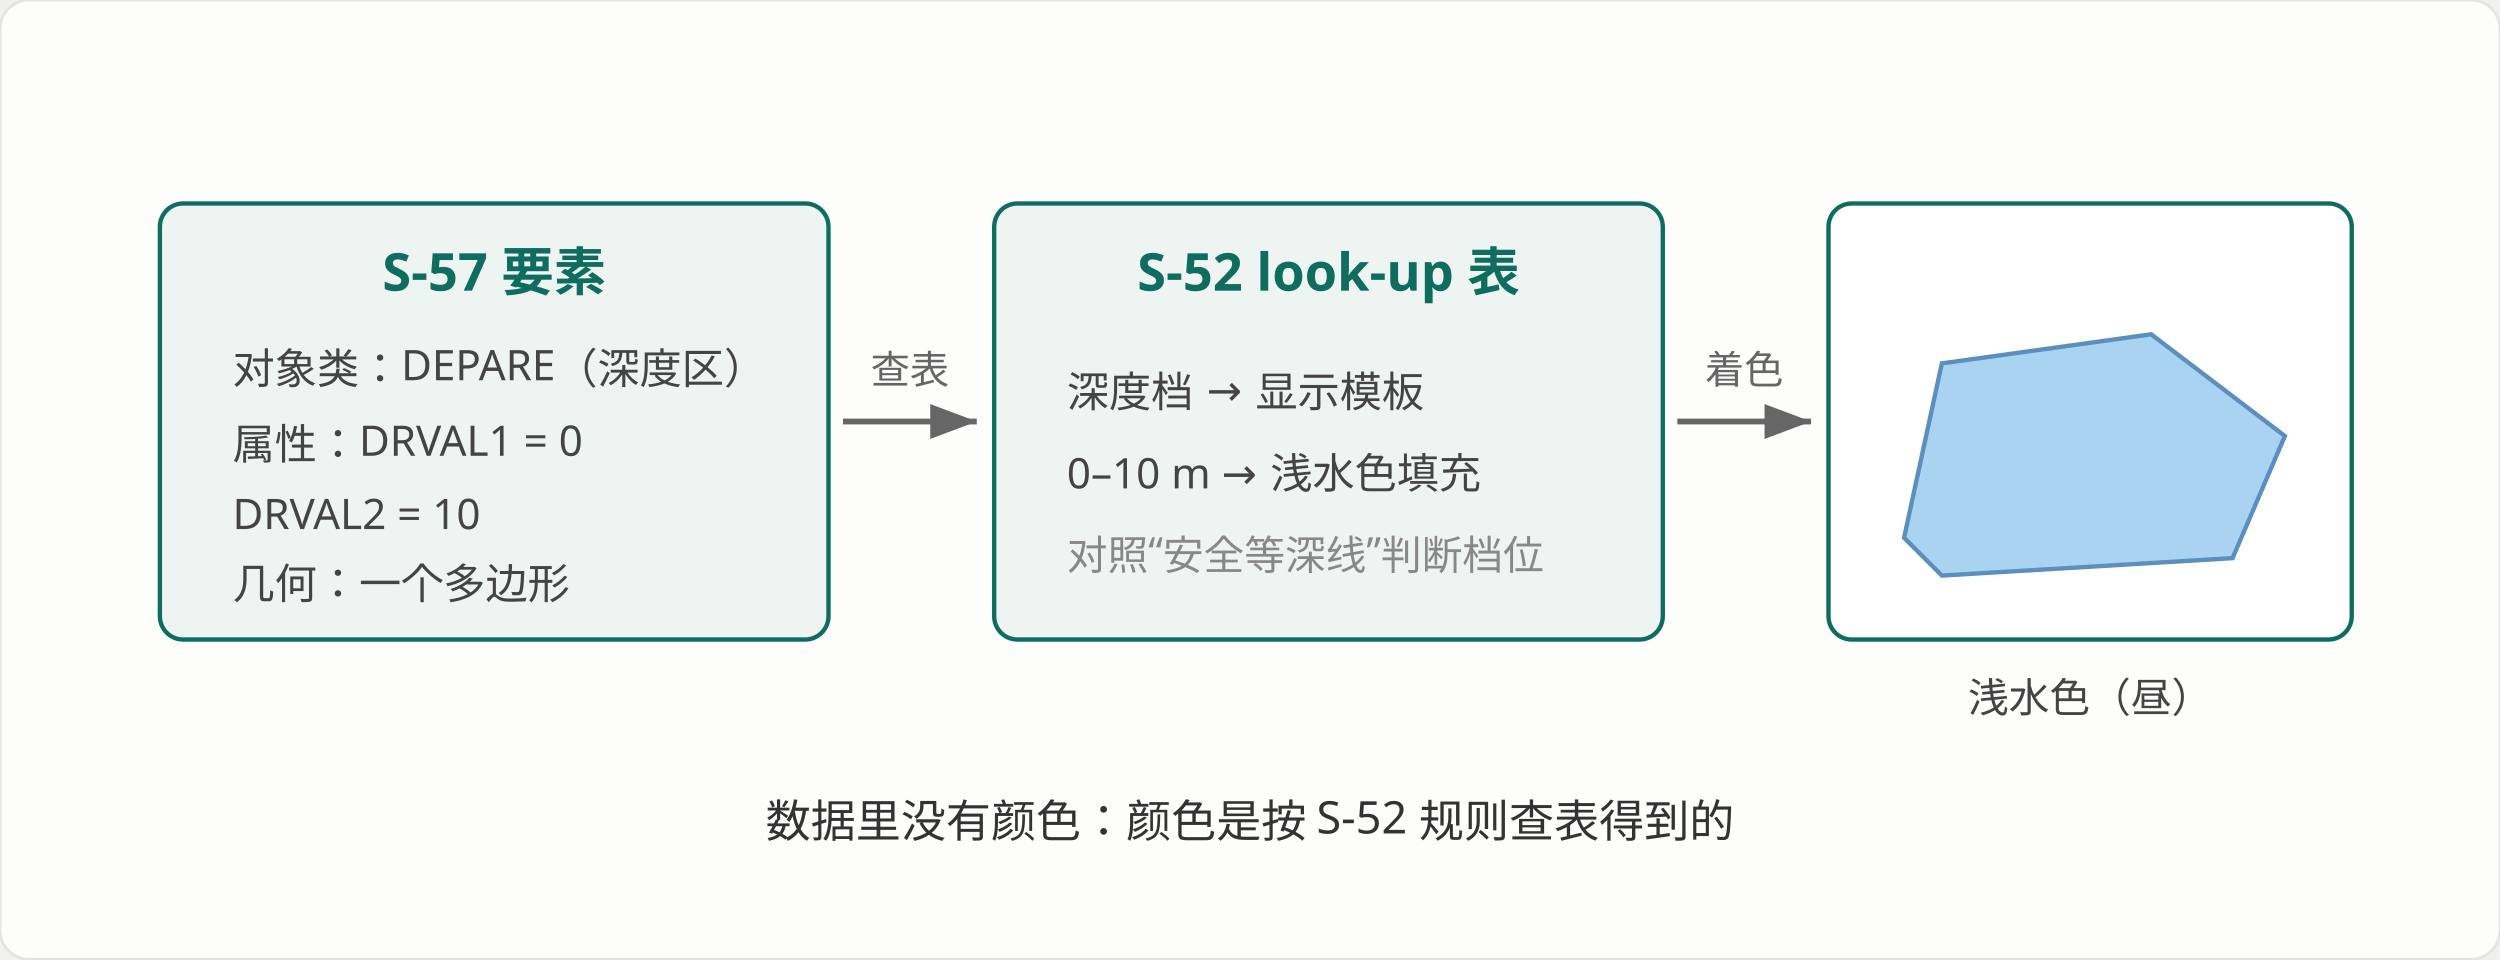
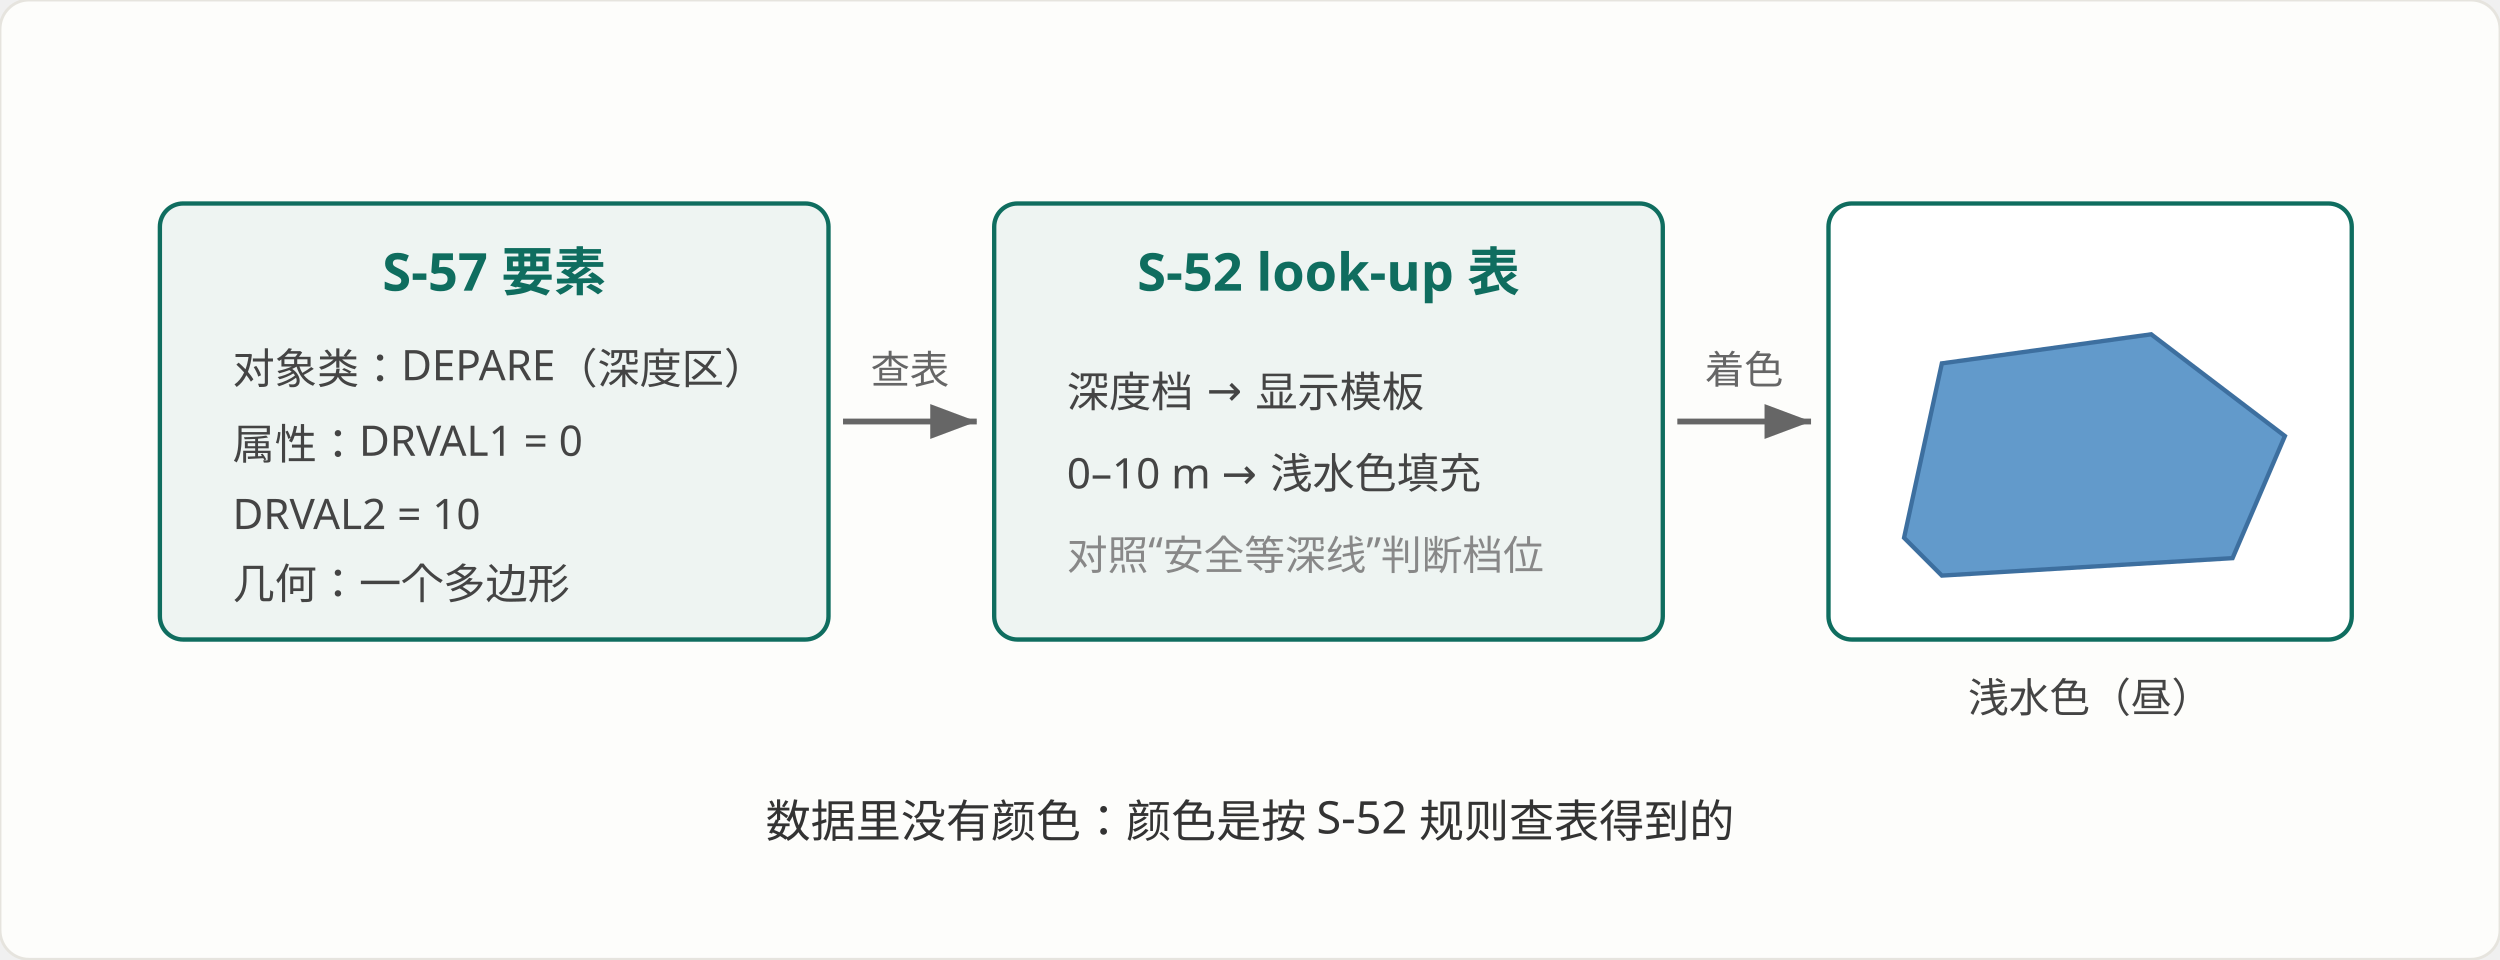
<svg xmlns="http://www.w3.org/2000/svg" width="860" height="330" viewBox="0 0 860 330" font-family="'PingFang SC','Hiragino Sans GB','Microsoft YaHei',sans-serif">
  <defs>
    <marker id="a" markerWidth="10" markerHeight="10" refX="8" refY="3" orient="auto" markerUnits="strokeWidth">
      <path d="M0,0 L8,3 L0,6 Z" fill="#666666" />
    </marker>
  </defs>
  <rect x="0" y="0" width="860" height="330" rx="10" fill="#fdfdfb" stroke="#e6e4de" />
  <rect x="55" y="70" width="230" height="150" rx="8" fill="#eef4f2" stroke="#0f6d5f" stroke-width="1.5" />
  <text x="170" y="100" text-anchor="middle" font-size="18" font-weight="bold" fill="#0f6d5f">S-57 要素</text>
  <text x="80" y="132" font-size="14.5" fill="#444444">对象类：DEPARE（深度区）</text>
  <text x="80" y="158" font-size="14.5" fill="#444444">属性：DRVAL1 = 0</text>
  <text x="80" y="182" font-size="14.5" fill="#444444">　　　DRVAL2 = 10</text>
  <text x="80" y="206" font-size="14.5" fill="#444444">几何：一个多边形</text>
  <line x1="290" y1="145" x2="336" y2="145" stroke="#666666" stroke-width="2" marker-end="url(#a)" />
  <text x="313" y="132" text-anchor="middle" font-size="13.5" fill="#666666">查表</text>
  <rect x="342" y="70" width="230" height="150" rx="8" fill="#eef4f2" stroke="#0f6d5f" stroke-width="1.5" />
  <text x="457" y="100" text-anchor="middle" font-size="18" font-weight="bold" fill="#0f6d5f">S-52 look-up 表</text>
  <text x="367" y="140" font-size="14.5" fill="#444444">深度档 → 显示模板</text>
  <text x="367" y="168" font-size="14.5" fill="#444444">0–10 m → 浅水色填充</text>
  <text x="367" y="196" font-size="14" fill="#888888">对照“安全等深线”判断档位</text>
  <line x1="577" y1="145" x2="623" y2="145" stroke="#666666" stroke-width="2" marker-end="url(#a)" />
  <text x="600" y="132" text-anchor="middle" font-size="13.5" fill="#666666">着色</text>
  <rect x="629" y="70" width="180" height="150" rx="8" fill="#ffffff" stroke="#0f6d5f" stroke-width="1.5" />
-   <polygon points="655,185 668,125 740,115 786,150 768,192 668,198" fill="#aad3f2" stroke="#5a8fbe" stroke-width="1.5" />
+   <polygon points="655,185 668,125 740,115 786,150 768,192 668,198" fill="#629acb" stroke="#3d6f9f" stroke-width="1.5" />
  <text x="719" y="245" text-anchor="middle" font-size="14" fill="#444444">浅水色（昼）</text>
  <text x="430" y="288" text-anchor="middle" font-size="15.5" fill="#333333">数据里没有颜色：颜色是按 S-52 规则查表得到的</text>
</svg>
